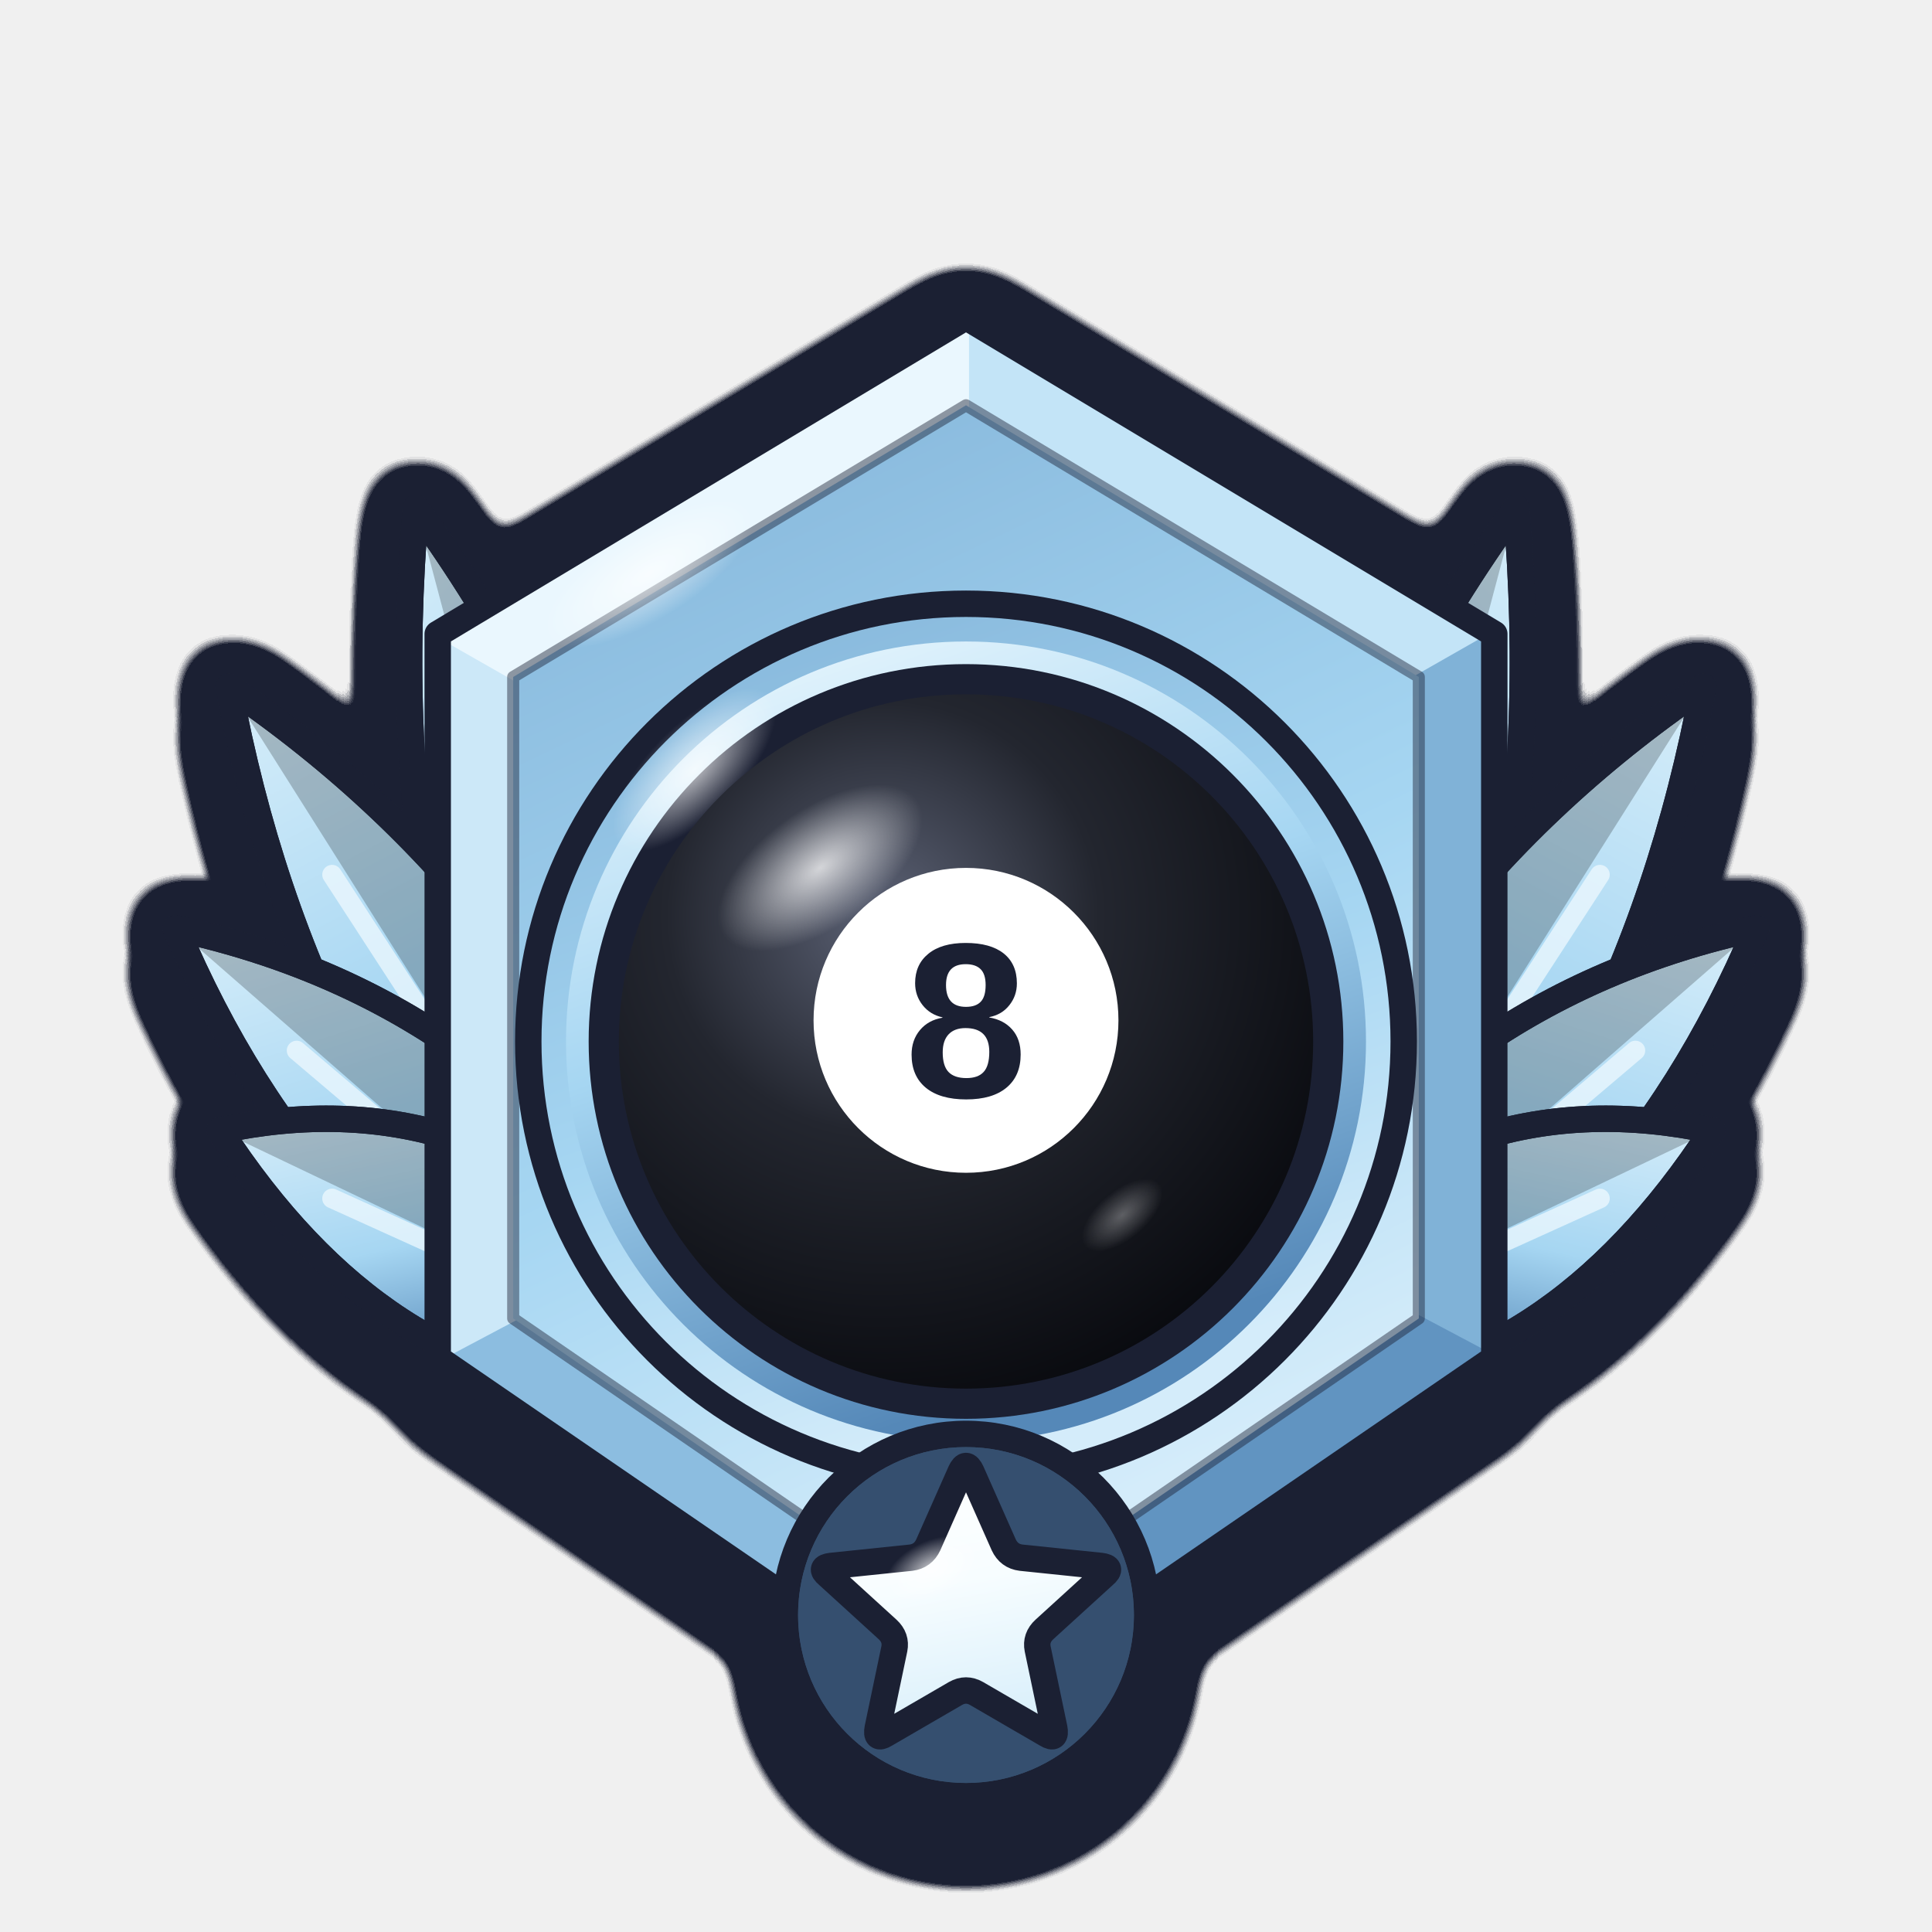
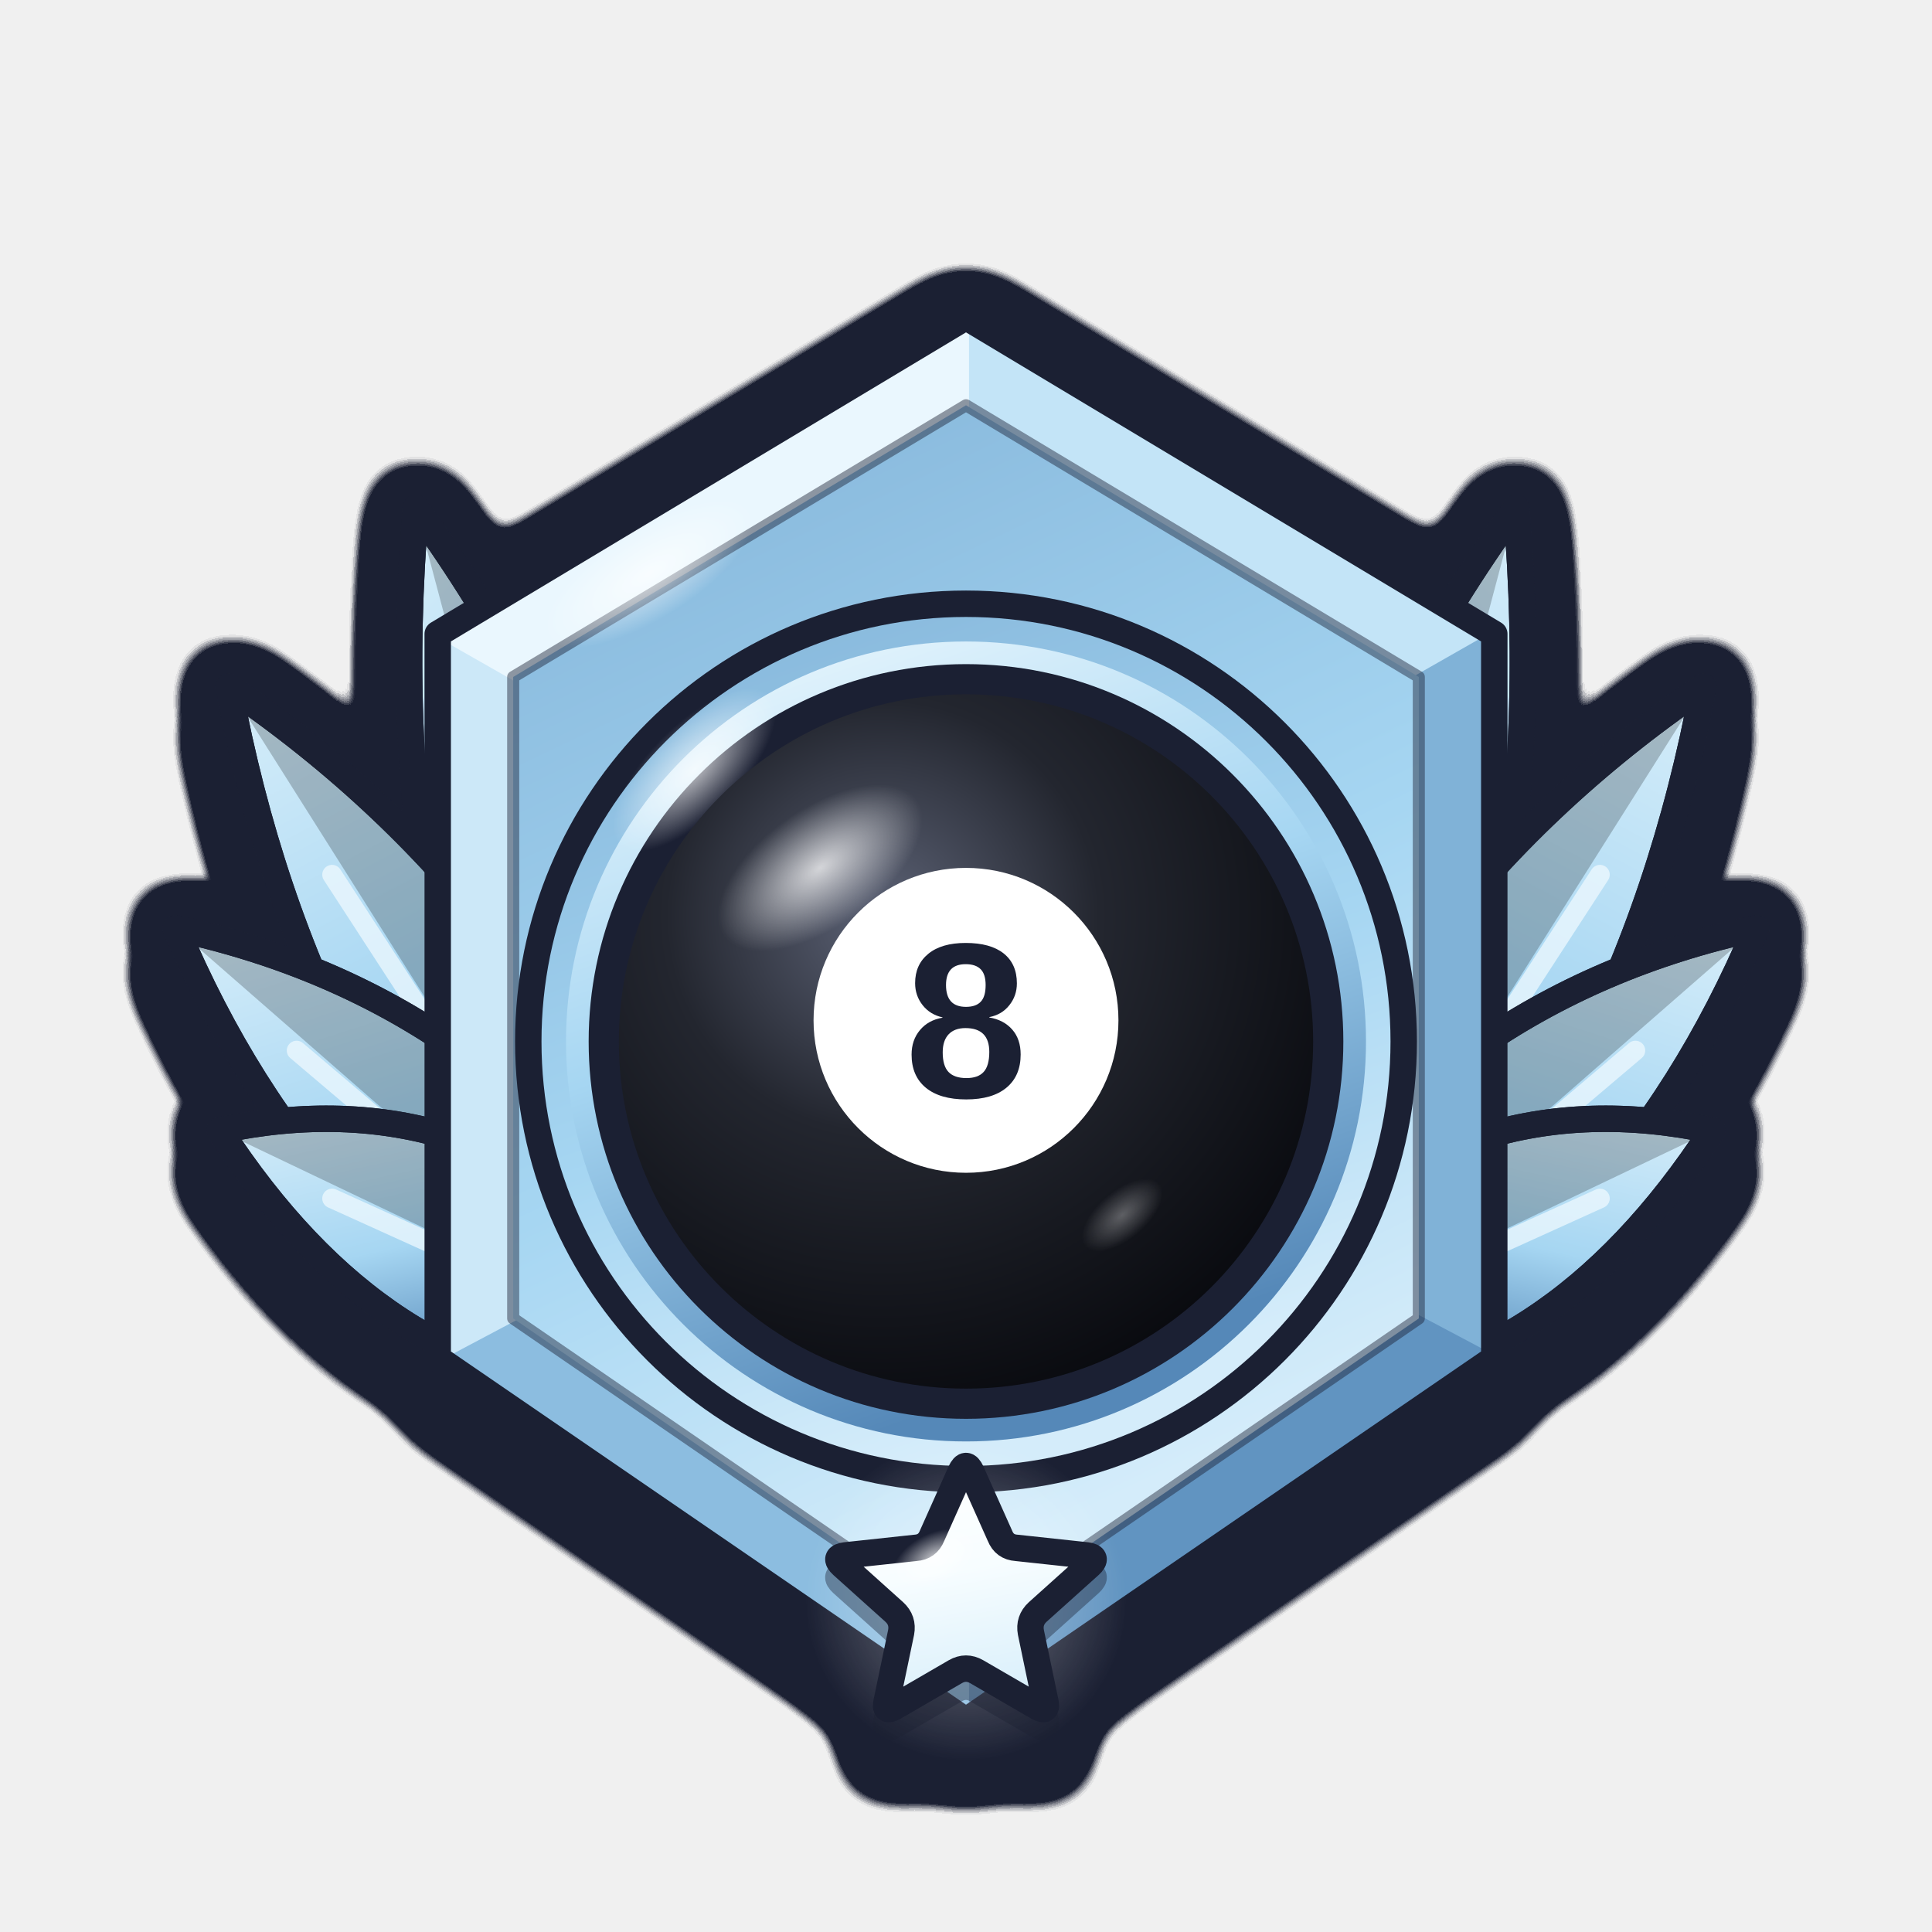
<svg xmlns="http://www.w3.org/2000/svg" width="512" height="512" viewBox="0 0 256 256">
  <defs>
    <linearGradient id="blue" x1="0" y1="0" x2="0.35" y2="1">
      <stop offset="0" stop-color="#9ED3FF" />
      <stop offset="0.45" stop-color="#3B9BFF" />
      <stop offset="1" stop-color="#1F6BD0" />
    </linearGradient>
    <linearGradient id="green" x1="0" y1="0" x2="0.35" y2="1">
      <stop offset="0" stop-color="#A8F5BE" />
      <stop offset="0.45" stop-color="#3DD66B" />
      <stop offset="1" stop-color="#1E9E47" />
    </linearGradient>
    <linearGradient id="red" x1="0" y1="0" x2="0.35" y2="1">
      <stop offset="0" stop-color="#FFA3A3" />
      <stop offset="0.45" stop-color="#FF4D4D" />
      <stop offset="1" stop-color="#C9283A" />
    </linearGradient>
    <linearGradient id="gold" x1="0" y1="0" x2="0.35" y2="1">
      <stop offset="0" stop-color="#FFF1A0" />
      <stop offset="0.45" stop-color="#FFC928" />
      <stop offset="1" stop-color="#DB8E00" />
    </linearGradient>
    <linearGradient id="wood" x1="0" y1="0" x2="0.35" y2="1">
      <stop offset="0" stop-color="#FFD9A0" />
      <stop offset="0.45" stop-color="#E7A35C" />
      <stop offset="1" stop-color="#A8622A" />
    </linearGradient>
    <linearGradient id="darkwood" x1="0" y1="0" x2="0.35" y2="1">
      <stop offset="0" stop-color="#C07A45" />
      <stop offset="0.45" stop-color="#8A4B22" />
      <stop offset="1" stop-color="#5E3014" />
    </linearGradient>
    <linearGradient id="white" x1="0" y1="0" x2="0.35" y2="1">
      <stop offset="0" stop-color="#FFFFFF" />
      <stop offset="0.45" stop-color="#F4F8FF" />
      <stop offset="1" stop-color="#C9D6EA" />
    </linearGradient>
    <linearGradient id="grey" x1="0" y1="0" x2="0.35" y2="1">
      <stop offset="0" stop-color="#E4E9F2" />
      <stop offset="0.45" stop-color="#AEB8C8" />
      <stop offset="1" stop-color="#7B869A" />
    </linearGradient>
    <linearGradient id="steel" x1="0" y1="0" x2="0.35" y2="1">
      <stop offset="0" stop-color="#D8E6F7" />
      <stop offset="0.45" stop-color="#9FB2CC" />
      <stop offset="1" stop-color="#6A7D98" />
    </linearGradient>
    <linearGradient id="cloth" x1="0" y1="0" x2="0.35" y2="1">
      <stop offset="0" stop-color="#6FE08E" />
      <stop offset="0.45" stop-color="#2FA24F" />
      <stop offset="1" stop-color="#1C7A37" />
    </linearGradient>
    <linearGradient id="sad" x1="0" y1="0" x2="0.35" y2="1">
      <stop offset="0" stop-color="#C4D4EE" />
      <stop offset="0.45" stop-color="#8EA3C7" />
      <stop offset="1" stop-color="#5E7299" />
    </linearGradient>
    <linearGradient id="purple" x1="0" y1="0" x2="0.35" y2="1">
      <stop offset="0" stop-color="#D7B8FF" />
      <stop offset="0.45" stop-color="#A259FF" />
      <stop offset="1" stop-color="#6E2FD0" />
    </linearGradient>
    <radialGradient id="shine" cx="0.5" cy="0.5" r="0.5">
      <stop offset="0" stop-color="#FFFFFF" stop-opacity="0.9" />
      <stop offset="1" stop-color="#FFFFFF" stop-opacity="0" />
    </radialGradient>
    <filter id="ink" x="-30%" y="-30%" width="160%" height="160%" color-interpolation-filters="sRGB">
      <feGaussianBlur in="SourceAlpha" stdDeviation="6.92" result="blur" />
      <feComponentTransfer in="blur" result="grown">
        <feFuncA type="linear" slope="7" intercept="-0.35" />
      </feComponentTransfer>
      <feOffset in="grown" dy="6" result="lip" />
      <feMerge result="both">
        <feMergeNode in="lip" />
        <feMergeNode in="grown" />
      </feMerge>
      <feFlood flood-color="#1B2033" />
      <feComposite in2="both" operator="in" result="outline" />
      <feMerge>
        <feMergeNode in="outline" />
        <feMergeNode in="SourceGraphic" />
      </feMerge>
    </filter>
  </defs>
  <defs>
    <filter id="badgeInk" x="-20%" y="-20%" width="140%" height="140%" color-interpolation-filters="sRGB">
      <feGaussianBlur in="SourceAlpha" stdDeviation="3.2" result="blur" />
      <feComponentTransfer in="blur" result="grown">
        <feFuncA type="linear" slope="40" intercept="-0.716" />
      </feComponentTransfer>
      <feOffset in="grown" dy="5" result="lip" />
      <feMerge result="both">
        <feMergeNode in="lip" />
        <feMergeNode in="grown" />
      </feMerge>
      <feFlood flood-color="#1B2033" />
      <feComposite in2="both" operator="in" result="outline" />
      <feMerge>
        <feMergeNode in="outline" />
        <feMergeNode in="SourceGraphic" />
      </feMerge>
    </filter>
  </defs>
  <defs>
    <linearGradient id="m" x1="0" y1="0" x2="0.35" y2="1">
      <stop offset="0.00" stop-color="#F2FBFF" />
      <stop offset="0.50" stop-color="#A6D6F2" />
      <stop offset="1.00" stop-color="#5588B8" />
    </linearGradient>
    <linearGradient id="r" x1="0" y1="0" x2="0.35" y2="1">
      <stop offset="0.00" stop-color="#82B3D8" />
      <stop offset="0.60" stop-color="#A6D6F2" />
      <stop offset="1.00" stop-color="#D4ECFA" />
    </linearGradient>
    <linearGradient id="w" x1="0" y1="0" x2="0.35" y2="1">
      <stop offset="0.00" stop-color="#D7EEFA" />
      <stop offset="0.55" stop-color="#A6D6F2" />
      <stop offset="1.00" stop-color="#5588B8" />
    </linearGradient>
    <linearGradient id="c" x1="0" y1="0" x2="0.3" y2="1">
      <stop offset="0.00" stop-color="#F7FDFF" />
      <stop offset="0.55" stop-color="#C8E7F8" />
      <stop offset="1.00" stop-color="#A6D6F2" />
    </linearGradient>
    <linearGradient id="s" x1="0" y1="0" x2="0.2" y2="1">
      <stop offset="0.00" stop-color="#FFFFFF" />
      <stop offset="0.50" stop-color="#F7FDFF" />
      <stop offset="1.00" stop-color="#DBF0FB" />
    </linearGradient>
    <linearGradient id="g" x1="0" y1="0" x2="0.35" y2="1">
      <stop offset="0.00" stop-color="#FFF3A6" />
      <stop offset="0.50" stop-color="#FFC928" />
      <stop offset="1.00" stop-color="#C97F00" />
    </linearGradient>
    <linearGradient id="gr" x1="0" y1="0" x2="0.35" y2="1">
      <stop offset="0.00" stop-color="#E7A816" />
      <stop offset="0.60" stop-color="#FFC928" />
      <stop offset="1.00" stop-color="#FFE274" />
    </linearGradient>
    <radialGradient id="ball" cx="0.38" cy="0.32" r="0.78">
      <stop offset="0" stop-color="#5C6275" />
      <stop offset="0.4" stop-color="#23262F" />
      <stop offset="1" stop-color="#06070B" />
    </radialGradient>
  </defs>
  <g filter="url(#badgeInk)">
    <path d="M76.1 178.9 Q49.8 128.8 55.1 67.3 Q89.3 114.5 91.9 173.1 Z" fill="url(#w)" stroke="#1B2033" stroke-width="3.5" stroke-linejoin="round" />
    <path d="M84.0 176.0 L91.9 173.1 Q89.3 114.5 55.1 67.3 Z" fill="#000000" opacity="0.22" />
    <path d="M79.6 163.3 L61.6 98.3" fill="none" stroke="#F2FBFF" stroke-width="2.6" stroke-linecap="round" stroke-linejoin="round" opacity="0.7" />
    <path d="M76.1 178.9 Q49.8 128.8 55.1 67.3 Q89.3 114.5 91.9 173.1 Z" fill="none" stroke="#1B2033" stroke-width="3.5" stroke-linejoin="round" />
    <path d="M77.4 181.2 Q40.6 146.5 30.3 91.0 Q73.7 120.6 90.6 170.8 Z" fill="url(#w)" stroke="#1B2033" stroke-width="3.5" stroke-linejoin="round" />
    <path d="M84.0 176.0 L90.6 170.8 Q73.7 120.6 30.3 91.0 Z" fill="#000000" opacity="0.22" />
    <path d="M76.8 166.4 L44.0 115.9" fill="none" stroke="#F2FBFF" stroke-width="2.6" stroke-linecap="round" stroke-linejoin="round" opacity="0.7" />
    <path d="M77.4 181.2 Q40.6 146.5 30.3 91.0 Q73.7 120.6 90.6 170.8 Z" fill="none" stroke="#1B2033" stroke-width="3.5" stroke-linejoin="round" />
    <path d="M79.3 183.0 Q41.9 166.9 23.3 123.0 Q65.4 132.1 88.7 169.0 Z" fill="url(#w)" stroke="#1B2033" stroke-width="3.5" stroke-linejoin="round" />
    <path d="M84.0 176.0 L88.7 169.0 Q65.4 132.1 23.3 123.0 Z" fill="#000000" opacity="0.22" />
    <path d="M76.2 170.5 L39.3 139.2" fill="none" stroke="#F2FBFF" stroke-width="2.6" stroke-linecap="round" stroke-linejoin="round" opacity="0.7" />
    <path d="M79.3 183.0 Q41.9 166.9 23.3 123.0 Q65.4 132.1 88.7 169.0 Z" fill="none" stroke="#1B2033" stroke-width="3.5" stroke-linejoin="round" />
    <path d="M81.7 184.1 Q50.8 183.1 29.1 149.8 Q62.3 142.7 86.3 167.9 Z" fill="url(#w)" stroke="#1B2033" stroke-width="3.5" stroke-linejoin="round" />
    <path d="M84.0 176.0 L86.3 167.9 Q62.3 142.7 29.1 149.8 Z" fill="#000000" opacity="0.22" />
    <path d="M77.1 173.8 L44.0 158.8" fill="none" stroke="#F2FBFF" stroke-width="2.6" stroke-linecap="round" stroke-linejoin="round" opacity="0.7" />
    <path d="M81.7 184.1 Q50.8 183.1 29.1 149.8 Q62.3 142.7 86.3 167.9 Z" fill="none" stroke="#1B2033" stroke-width="3.5" stroke-linejoin="round" />
    <g transform="matrix(-1 0 0 1 256 0)">
      <path d="M76.1 178.9 Q49.8 128.8 55.1 67.3 Q89.3 114.5 91.9 173.1 Z" fill="url(#w)" stroke="#1B2033" stroke-width="3.5" stroke-linejoin="round" />
      <path d="M84.0 176.0 L91.9 173.1 Q89.3 114.5 55.1 67.3 Z" fill="#000000" opacity="0.22" />
      <path d="M79.6 163.3 L61.6 98.3" fill="none" stroke="#F2FBFF" stroke-width="2.6" stroke-linecap="round" stroke-linejoin="round" opacity="0.7" />
      <path d="M76.1 178.9 Q49.8 128.8 55.1 67.3 Q89.3 114.5 91.9 173.1 Z" fill="none" stroke="#1B2033" stroke-width="3.5" stroke-linejoin="round" />
      <path d="M77.4 181.2 Q40.6 146.5 30.3 91.0 Q73.7 120.6 90.6 170.8 Z" fill="url(#w)" stroke="#1B2033" stroke-width="3.5" stroke-linejoin="round" />
      <path d="M84.0 176.0 L90.6 170.8 Q73.7 120.6 30.3 91.0 Z" fill="#000000" opacity="0.22" />
      <path d="M76.8 166.4 L44.0 115.9" fill="none" stroke="#F2FBFF" stroke-width="2.6" stroke-linecap="round" stroke-linejoin="round" opacity="0.7" />
      <path d="M77.4 181.2 Q40.6 146.5 30.3 91.0 Q73.7 120.6 90.6 170.8 Z" fill="none" stroke="#1B2033" stroke-width="3.5" stroke-linejoin="round" />
      <path d="M79.3 183.0 Q41.9 166.9 23.3 123.0 Q65.4 132.1 88.7 169.0 Z" fill="url(#w)" stroke="#1B2033" stroke-width="3.5" stroke-linejoin="round" />
      <path d="M84.0 176.0 L88.7 169.0 Q65.4 132.1 23.3 123.0 Z" fill="#000000" opacity="0.22" />
      <path d="M76.2 170.5 L39.3 139.2" fill="none" stroke="#F2FBFF" stroke-width="2.6" stroke-linecap="round" stroke-linejoin="round" opacity="0.7" />
      <path d="M79.3 183.0 Q41.9 166.9 23.3 123.0 Q65.4 132.1 88.7 169.0 Z" fill="none" stroke="#1B2033" stroke-width="3.5" stroke-linejoin="round" />
      <path d="M81.7 184.1 Q50.8 183.1 29.1 149.8 Q62.3 142.7 86.3 167.9 Z" fill="url(#w)" stroke="#1B2033" stroke-width="3.5" stroke-linejoin="round" />
      <path d="M84.0 176.0 L86.3 167.9 Q62.3 142.7 29.1 149.8 Z" fill="#000000" opacity="0.22" />
      <path d="M77.1 173.8 L44.0 158.8" fill="none" stroke="#F2FBFF" stroke-width="2.6" stroke-linecap="round" stroke-linejoin="round" opacity="0.7" />
      <path d="M81.7 184.1 Q50.8 183.1 29.1 149.8 Q62.3 142.7 86.3 167.9 Z" fill="none" stroke="#1B2033" stroke-width="3.5" stroke-linejoin="round" />
    </g>
    <path d="M128.0 42.0 L198.0 84.0 L188.0 89.7 L128.0 53.7 Z" fill="#C3E4F7" stroke="#C3E4F7" stroke-width="0.8" />
    <path d="M198.0 84.0 L198.0 180.0 L188.0 174.7 L188.0 89.7 Z" fill="#80B2D7" stroke="#80B2D7" stroke-width="0.8" />
    <path d="M198.0 180.0 L128.0 228.0 L128.0 215.9 L188.0 174.7 Z" fill="#6194C1" stroke="#6194C1" stroke-width="0.8" />
    <path d="M128.0 228.0 L58.0 180.0 L68.0 174.7 L128.0 215.9 Z" fill="#8CBDE0" stroke="#8CBDE0" stroke-width="0.8" />
    <path d="M58.0 180.0 L58.0 84.0 L68.0 89.7 L68.0 174.7 Z" fill="#CCE8F8" stroke="#CCE8F8" stroke-width="0.8" />
    <path d="M58.0 84.0 L128.0 42.0 L128.0 53.7 L68.0 89.7 Z" fill="#EAF7FE" stroke="#EAF7FE" stroke-width="0.8" />
    <path d="M128.0 53.7 L188.0 89.7 L188.0 174.7 L128.0 215.9 L68.0 174.7 L68.0 89.7 Z" fill="url(#r)" />
    <path d="M128.0 53.7 L188.0 89.7 L188.0 174.7 L128.0 215.9 L68.0 174.7 L68.0 89.7 Z" fill="none" stroke="#1B2033" stroke-width="1.6" stroke-opacity="0.45" stroke-linejoin="round" />
    <path d="M128.0 42.0 L198.0 84.0 L198.0 180.0 L128.0 228.0 L58.0 180.0 L58.0 84.0 Z" fill="none" stroke="#1B2033" stroke-width="3.5" stroke-linejoin="round" />
    <ellipse cx="86" cy="76" rx="16" ry="6" fill="url(#shine)" opacity="0.75" transform="rotate(-32 86 76)" />
    <circle cx="128" cy="138" r="58" fill="url(#r)" stroke="#1B2033" stroke-width="3.5" />
    <circle cx="128" cy="138" r="53" fill="url(#m)" />
    <circle cx="128" cy="138" r="50" fill="#1B2033" />
    <ellipse cx="92" cy="102" rx="14" ry="6" fill="url(#shine)" opacity="0.8" transform="rotate(-45 92 102)" />
    <circle cx="128" cy="138" r="46" fill="url(#ball)" />
    <circle cx="128.0" cy="135.2" r="20.2" fill="#FFFFFF" />
    <text x="128.0" y="145.4" font-family="Arial Black, Arial, sans-serif" font-weight="900" font-size="29.3" text-anchor="middle" fill="#1B2033">8</text>
    <ellipse cx="108.68" cy="115.0" rx="15.64" ry="7.82" fill="url(#shine)" opacity="0.85" transform="rotate(-35 108.68 115.0)" />
    <ellipse cx="148.7" cy="161.0" rx="6.44" ry="3.22" fill="url(#shine)" opacity="0.35" transform="rotate(-40 148.7 161.0)" />
-     <circle cx="128.0" cy="214.0" r="24.0" fill="#354F6F" stroke="#1B2033" stroke-width="3.5" />
-     <circle cx="128.0" cy="214.0" r="22.25" fill="#354F6F" />
-     <path d="M127.3 195.0 Q128.0 193.5 128.7 195.0 L133.0 204.7 Q133.7 206.2 135.3 206.4 L145.9 207.5 Q147.5 207.7 146.3 208.7 L138.4 215.9 Q137.2 217.0 137.5 218.5 L139.7 229.0 Q140.0 230.6 138.7 229.8 L129.4 224.4 Q128.0 223.6 126.6 224.4 L117.3 229.8 Q116.0 230.6 116.3 229.0 L118.5 218.5 Q118.8 217.0 117.6 215.9 L109.7 208.7 Q108.5 207.7 110.1 207.5 L120.7 206.4 Q122.3 206.2 123.0 204.7 Z" fill="url(#s)" stroke="#1B2033" stroke-width="3.5" stroke-linejoin="round" />
-     <ellipse cx="123.49" cy="207.85" rx="6.56" ry="3.69" fill="url(#shine)" opacity="0.85" transform="rotate(-25 123.49 207.85)" />
+     <defs>
+       <radialGradient id="tray" gradientUnits="userSpaceOnUse" cx="128" cy="138" r="97.0">
+         <stop offset="0.526" stop-color="#27354E" />
+         <stop offset="0.763" stop-color="#324A68" />
+         <stop offset="1" stop-color="#3F6085" />
+       </radialGradient>
+       <radialGradient id="glow">
+         <stop offset="0" stop-color="#FFFFFF" stop-opacity="0.5" />
+         <stop offset="1" stop-color="#FFFFFF" stop-opacity="0" />
+       </radialGradient>
+     </defs>
+     <path d="M128.0 212.0 A74 74 0 0 1 128.0 212.0" fill="none" stroke="#1B2033" stroke-width="49.5" stroke-linecap="round" />
+     <path d="M128.0 212.0 A74 74 0 0 1 128.0 212.0" fill="none" stroke="url(#tray)" stroke-width="42.5" stroke-linecap="round" />
+     <path d="M128.0 230.3 A92.3 92.3 0 0 1 128.0 230.3" fill="none" stroke="#F2FBFF" stroke-width="1.6" stroke-opacity="0.45" stroke-linecap="round" />
+     <path d="M128.0 194.0 A56.0 56.0 0 0 1 128.0 194.0" fill="none" stroke="#000000" stroke-width="2.4" stroke-opacity="0.35" stroke-linecap="round" />
+     <circle cx="128.0" cy="212.0" r="21.3" fill="url(#glow)" opacity="0.8" />
+     <path opacity="0.4" d="M127.3 197.4 Q128.0 195.9 128.7 197.4 L132.5 205.9 Q133.1 207.4 134.7 207.5 L144.0 208.5 Q145.6 208.7 144.4 209.8 L137.5 216.0 Q136.3 217.1 136.6 218.7 L138.5 227.8 Q138.9 229.4 137.5 228.6 L129.4 223.9 Q128.0 223.1 126.6 223.9 L118.5 228.6 Q117.1 229.4 117.5 227.8 L119.4 218.7 Q119.7 217.1 118.5 216.0 L111.6 209.8 Q110.4 208.7 112.0 208.5 L121.3 207.5 Q122.9 207.4 123.5 205.9 Z" fill="#000000" stroke="#1B2033" stroke-width="3.5" stroke-linejoin="round" />
+     <ellipse cx="123.93" cy="208.85" rx="5.92" ry="3.33" fill="url(#shine)" opacity="0.85" transform="rotate(-25 123.93 208.85)" />
+     <path d="M127.3 195.0 Q128.0 193.5 128.7 195.0 L132.5 203.5 Q133.1 205.0 134.7 205.1 L144.0 206.1 Q145.6 206.3 144.4 207.4 L137.5 213.6 Q136.3 214.7 136.6 216.3 L138.5 225.4 Q138.9 227.0 137.5 226.2 L129.4 221.5 Q128.0 220.7 126.6 221.5 L118.5 226.2 Q117.1 227.0 117.5 225.4 L119.4 216.3 Q119.7 214.7 118.5 213.6 L111.6 207.4 Q110.4 206.3 112.0 206.1 L121.3 205.1 Q122.9 205.0 123.5 203.5 Z" fill="url(#s)" stroke="#1B2033" stroke-width="3.5" stroke-linejoin="round" />
+     <ellipse cx="123.93" cy="206.45" rx="5.92" ry="3.33" fill="url(#shine)" opacity="0.85" transform="rotate(-25 123.93 206.45)" />
  </g>
</svg>
